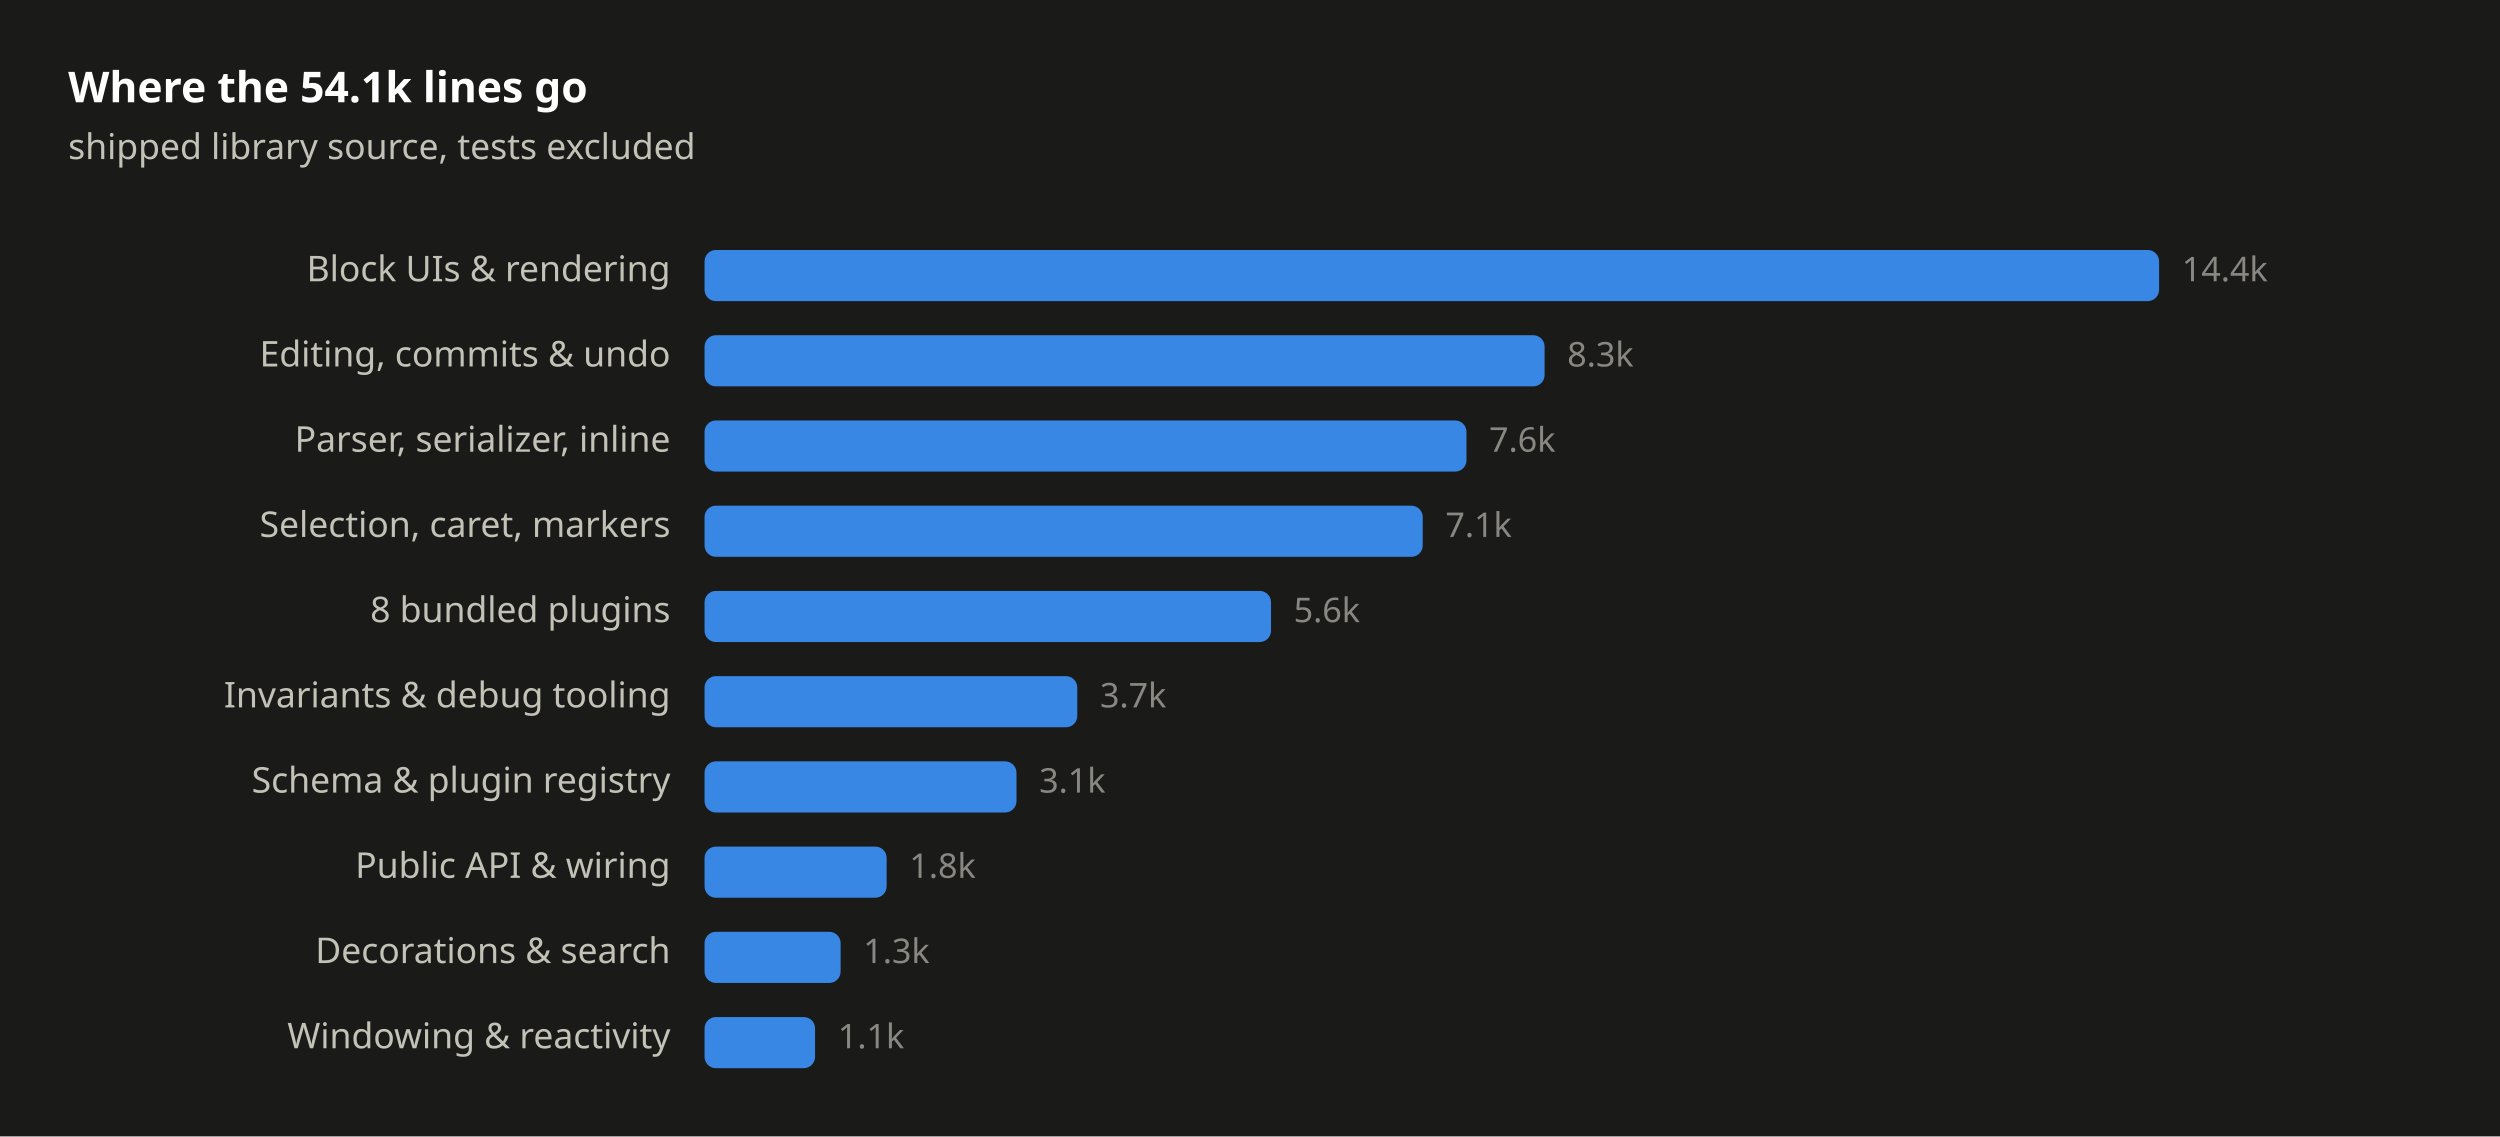
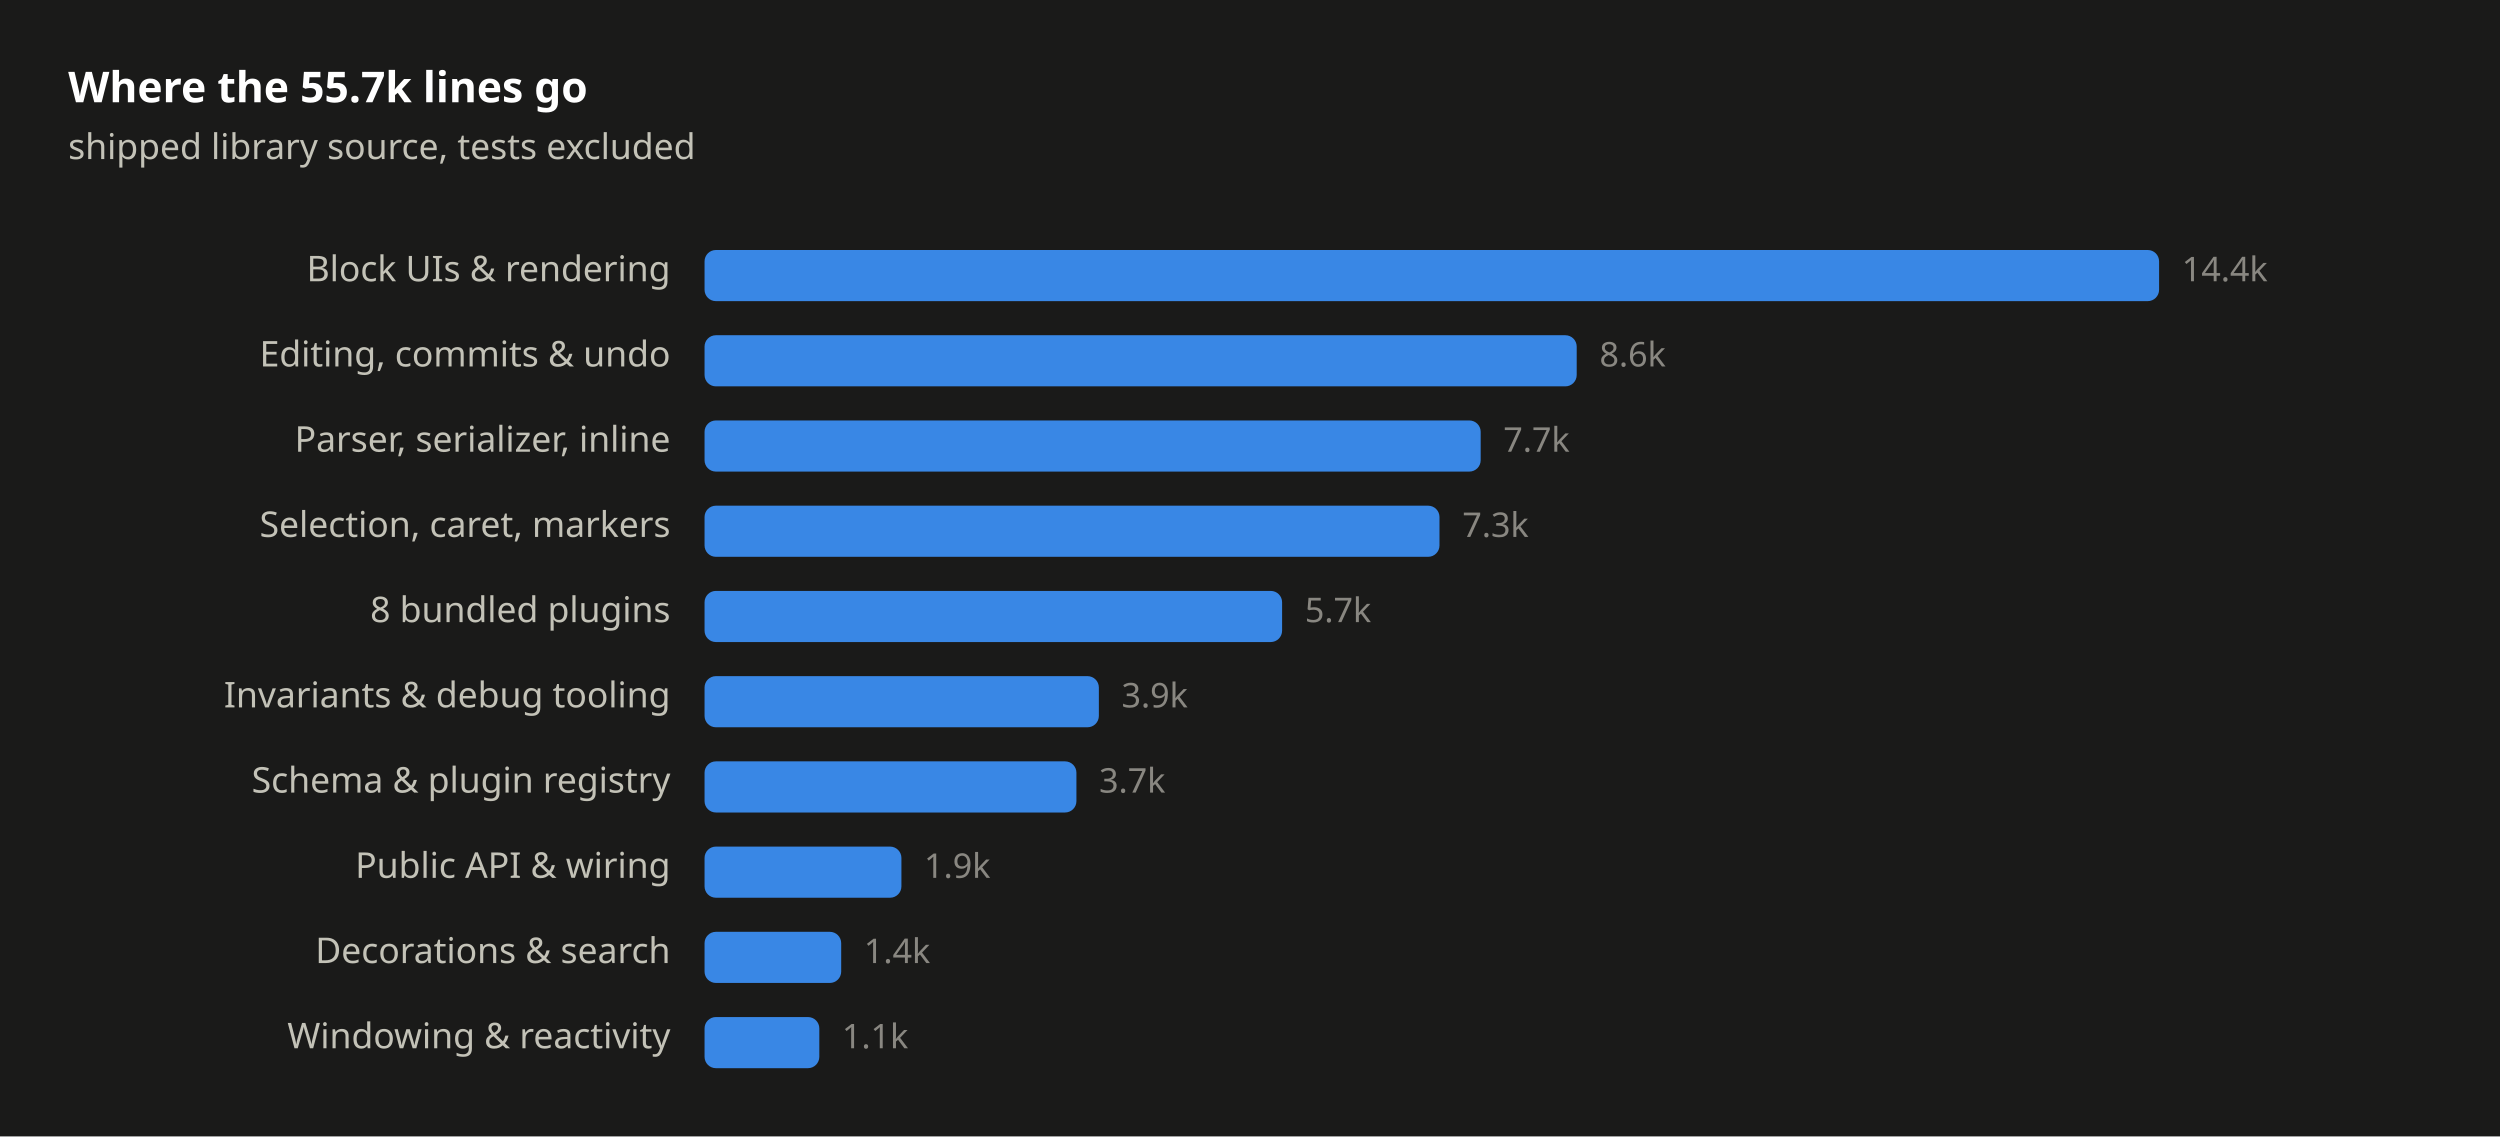
- <svg xmlns="http://www.w3.org/2000/svg" width="880" height="400" viewBox="0 0 880 400" role="img" aria-label="Library source by area: Block UIs &amp; rendering 14.4k, Editing, commits &amp; undo 8.3k, Parser, serializer, inline 7.6k, Selection, caret, markers 7.1k, 8 bundled plugins 5.6k, Invariants &amp; debug tooling 3.7k, Schema &amp; plugin registry 3.1k, Public API &amp; wiring 1.8k, Decorations &amp; search 1.3k, Windowing &amp; reactivity 1.1k. About 54.1k lines total.">
+ <svg xmlns="http://www.w3.org/2000/svg" width="880" height="400" viewBox="0 0 880 400" role="img" aria-label="Library source by area: Block UIs &amp; rendering 14.4k, Editing, commits &amp; undo 8.6k, Parser, serializer, inline 7.7k, Selection, caret, markers 7.3k, 8 bundled plugins 5.7k, Invariants &amp; debug tooling 3.9k, Schema &amp; plugin registry 3.7k, Public API &amp; wiring 1.9k, Decorations &amp; search 1.4k, Windowing &amp; reactivity 1.1k. About 55.7k lines total.">
  <rect width="880" height="400" fill="#1a1a19" />
-   <text x="24" y="36" font-family="system-ui, sans-serif" font-size="15" font-weight="600" fill="#ffffff" text-anchor="start">Where the 54.1k lines go</text>
+   <text x="24" y="36" font-family="system-ui, sans-serif" font-size="15" font-weight="600" fill="#ffffff" text-anchor="start">Where the 55.7k lines go</text>
  <text x="24" y="56" font-family="system-ui, sans-serif" font-size="12.5" font-weight="400" fill="#c3c2b7" text-anchor="start">shipped library source, tests excluded</text>
  <text x="236" y="99" font-family="system-ui, sans-serif" font-size="12.5" font-weight="400" fill="#c3c2b7" text-anchor="end">Block UIs &amp; rendering</text>
  <rect x="248" y="88" width="512.0" height="18" rx="4" fill="#3987e5" />
  <text x="768" y="99" font-family="system-ui, sans-serif" font-size="12" font-weight="400" fill="#898781" text-anchor="start" style="font-variant-numeric:tabular-nums">14.4k</text>
  <text x="236" y="129" font-family="system-ui, sans-serif" font-size="12.5" font-weight="400" fill="#c3c2b7" text-anchor="end">Editing, commits &amp; undo</text>
-   <rect x="248" y="118" width="295.7" height="18" rx="4" fill="#3987e5" />
-   <text x="551.664" y="129" font-family="system-ui, sans-serif" font-size="12" font-weight="400" fill="#898781" text-anchor="start" style="font-variant-numeric:tabular-nums">8.3k</text>
+   <rect x="248" y="118" width="307.0" height="18" rx="4" fill="#3987e5" />
+   <text x="563.015" y="129" font-family="system-ui, sans-serif" font-size="12" font-weight="400" fill="#898781" text-anchor="start" style="font-variant-numeric:tabular-nums">8.6k</text>
  <text x="236" y="159" font-family="system-ui, sans-serif" font-size="12.5" font-weight="400" fill="#c3c2b7" text-anchor="end">Parser, serializer, inline</text>
-   <rect x="248" y="148" width="268.2" height="18" rx="4" fill="#3987e5" />
-   <text x="524.157" y="159" font-family="system-ui, sans-serif" font-size="12" font-weight="400" fill="#898781" text-anchor="start" style="font-variant-numeric:tabular-nums">7.6k</text>
+   <rect x="248" y="148" width="273.2" height="18" rx="4" fill="#3987e5" />
+   <text x="529.159" y="159" font-family="system-ui, sans-serif" font-size="12" font-weight="400" fill="#898781" text-anchor="start" style="font-variant-numeric:tabular-nums">7.7k</text>
  <text x="236" y="189" font-family="system-ui, sans-serif" font-size="12.5" font-weight="400" fill="#c3c2b7" text-anchor="end">Selection, caret, markers</text>
-   <rect x="248" y="178" width="252.8" height="18" rx="4" fill="#3987e5" />
-   <text x="508.788" y="189" font-family="system-ui, sans-serif" font-size="12" font-weight="400" fill="#898781" text-anchor="start" style="font-variant-numeric:tabular-nums">7.1k</text>
+   <rect x="248" y="178" width="258.7" height="18" rx="4" fill="#3987e5" />
+   <text x="514.741" y="189" font-family="system-ui, sans-serif" font-size="12" font-weight="400" fill="#898781" text-anchor="start" style="font-variant-numeric:tabular-nums">7.3k</text>
  <text x="236" y="219" font-family="system-ui, sans-serif" font-size="12.5" font-weight="400" fill="#c3c2b7" text-anchor="end">8 bundled plugins</text>
-   <rect x="248" y="208" width="199.4" height="18" rx="4" fill="#3987e5" />
-   <text x="455.369" y="219" font-family="system-ui, sans-serif" font-size="12" font-weight="400" fill="#898781" text-anchor="start" style="font-variant-numeric:tabular-nums">5.6k</text>
+   <rect x="248" y="208" width="203.3" height="18" rx="4" fill="#3987e5" />
+   <text x="459.312" y="219" font-family="system-ui, sans-serif" font-size="12" font-weight="400" fill="#898781" text-anchor="start" style="font-variant-numeric:tabular-nums">5.7k</text>
  <text x="236" y="249" font-family="system-ui, sans-serif" font-size="12.5" font-weight="400" fill="#c3c2b7" text-anchor="end">Invariants &amp; debug tooling</text>
-   <rect x="248" y="238" width="131.2" height="18" rx="4" fill="#3987e5" />
-   <text x="387.186" y="249" font-family="system-ui, sans-serif" font-size="12" font-weight="400" fill="#898781" text-anchor="start" style="font-variant-numeric:tabular-nums">3.7k</text>
+   <rect x="248" y="238" width="138.8" height="18" rx="4" fill="#3987e5" />
+   <text x="394.769" y="249" font-family="system-ui, sans-serif" font-size="12" font-weight="400" fill="#898781" text-anchor="start" style="font-variant-numeric:tabular-nums">3.9k</text>
  <text x="236" y="279" font-family="system-ui, sans-serif" font-size="12.5" font-weight="400" fill="#c3c2b7" text-anchor="end">Schema &amp; plugin registry</text>
-   <rect x="248" y="268" width="109.8" height="18" rx="4" fill="#3987e5" />
-   <text x="365.783" y="279" font-family="system-ui, sans-serif" font-size="12" font-weight="400" fill="#898781" text-anchor="start" style="font-variant-numeric:tabular-nums">3.1k</text>
+   <rect x="248" y="268" width="130.9" height="18" rx="4" fill="#3987e5" />
+   <text x="386.866" y="279" font-family="system-ui, sans-serif" font-size="12" font-weight="400" fill="#898781" text-anchor="start" style="font-variant-numeric:tabular-nums">3.7k</text>
  <text x="236" y="309" font-family="system-ui, sans-serif" font-size="12.5" font-weight="400" fill="#c3c2b7" text-anchor="end">Public API &amp; wiring</text>
-   <rect x="248" y="298" width="64.1" height="18" rx="4" fill="#3987e5" />
-   <text x="320.102" y="309" font-family="system-ui, sans-serif" font-size="12" font-weight="400" fill="#898781" text-anchor="start" style="font-variant-numeric:tabular-nums">1.8k</text>
+   <rect x="248" y="298" width="69.3" height="18" rx="4" fill="#3987e5" />
+   <text x="325.278" y="309" font-family="system-ui, sans-serif" font-size="12" font-weight="400" fill="#898781" text-anchor="start" style="font-variant-numeric:tabular-nums">1.9k</text>
  <text x="236" y="339" font-family="system-ui, sans-serif" font-size="12.5" font-weight="400" fill="#c3c2b7" text-anchor="end">Decorations &amp; search</text>
-   <rect x="248" y="328" width="47.9" height="18" rx="4" fill="#3987e5" />
-   <text x="303.881" y="339" font-family="system-ui, sans-serif" font-size="12" font-weight="400" fill="#898781" text-anchor="start" style="font-variant-numeric:tabular-nums">1.3k</text>
+   <rect x="248" y="328" width="48.1" height="18" rx="4" fill="#3987e5" />
+   <text x="304.096" y="339" font-family="system-ui, sans-serif" font-size="12" font-weight="400" fill="#898781" text-anchor="start" style="font-variant-numeric:tabular-nums">1.4k</text>
  <text x="236" y="369" font-family="system-ui, sans-serif" font-size="12.5" font-weight="400" fill="#c3c2b7" text-anchor="end">Windowing &amp; reactivity</text>
-   <rect x="248" y="358" width="38.9" height="18" rx="4" fill="#3987e5" />
-   <text x="294.937" y="369" font-family="system-ui, sans-serif" font-size="12" font-weight="400" fill="#898781" text-anchor="start" style="font-variant-numeric:tabular-nums">1.1k</text>
+   <rect x="248" y="358" width="40.4" height="18" rx="4" fill="#3987e5" />
+   <text x="296.37" y="369" font-family="system-ui, sans-serif" font-size="12" font-weight="400" fill="#898781" text-anchor="start" style="font-variant-numeric:tabular-nums">1.1k</text>
</svg>
